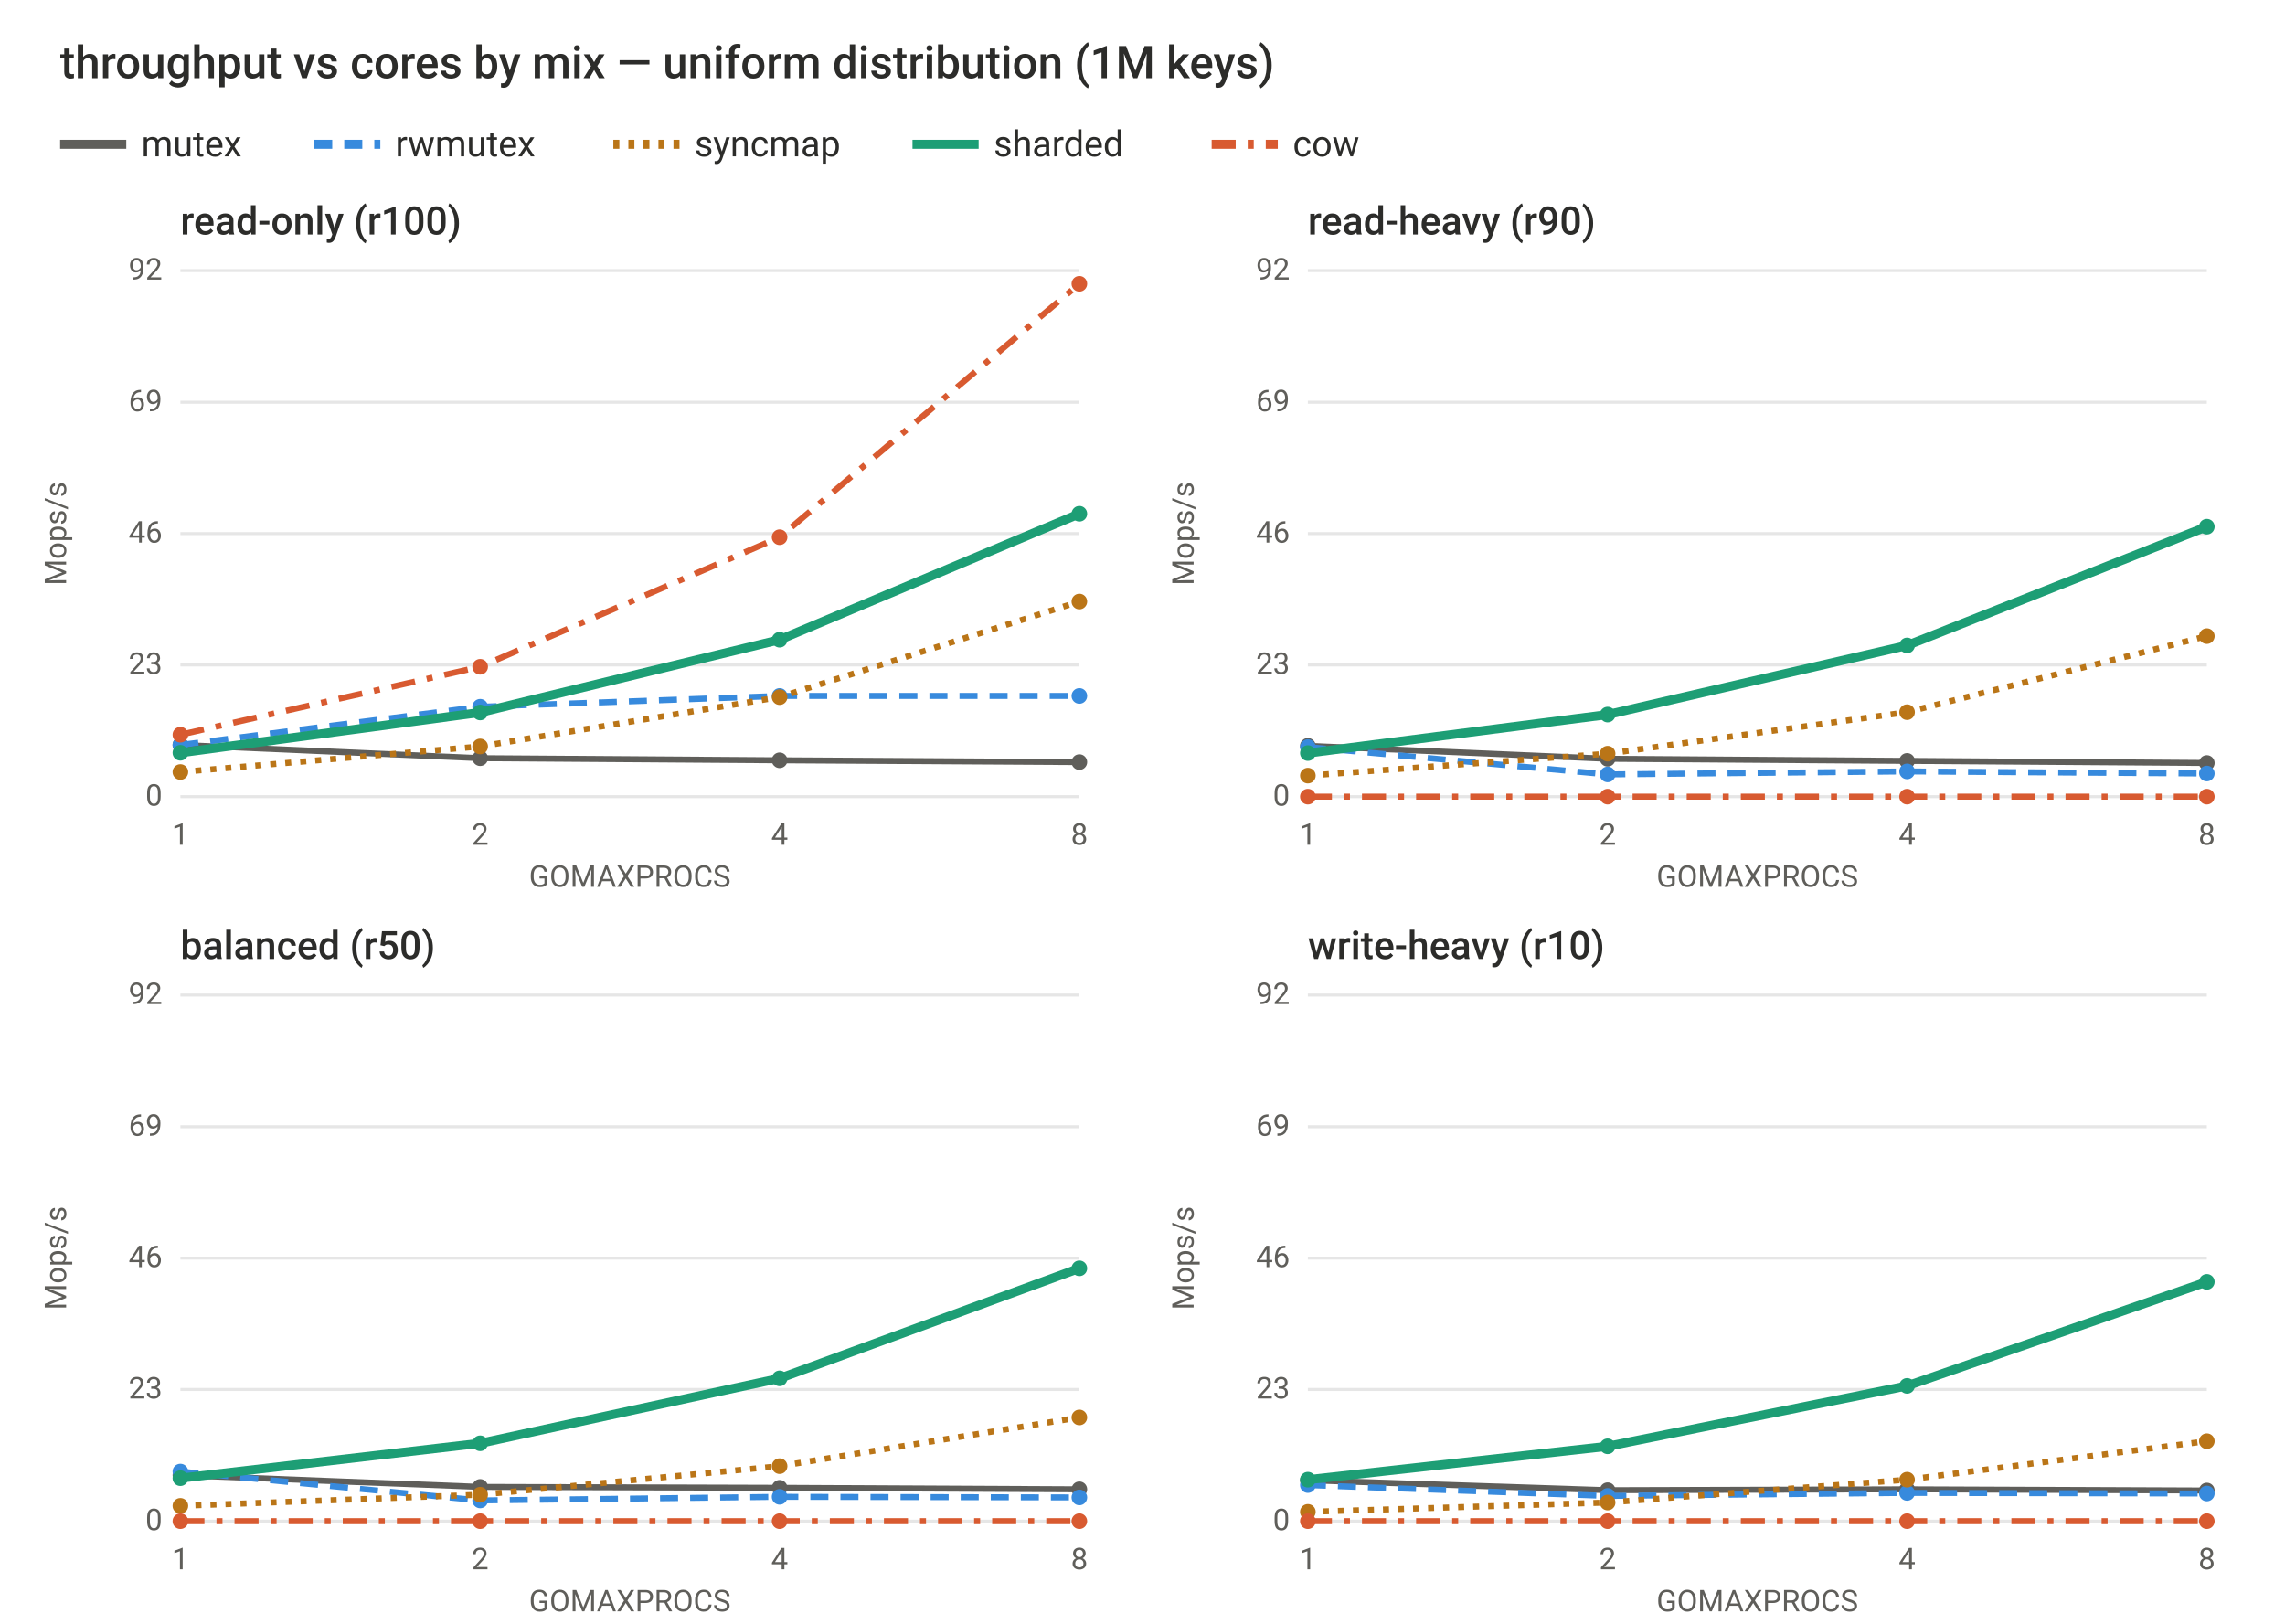
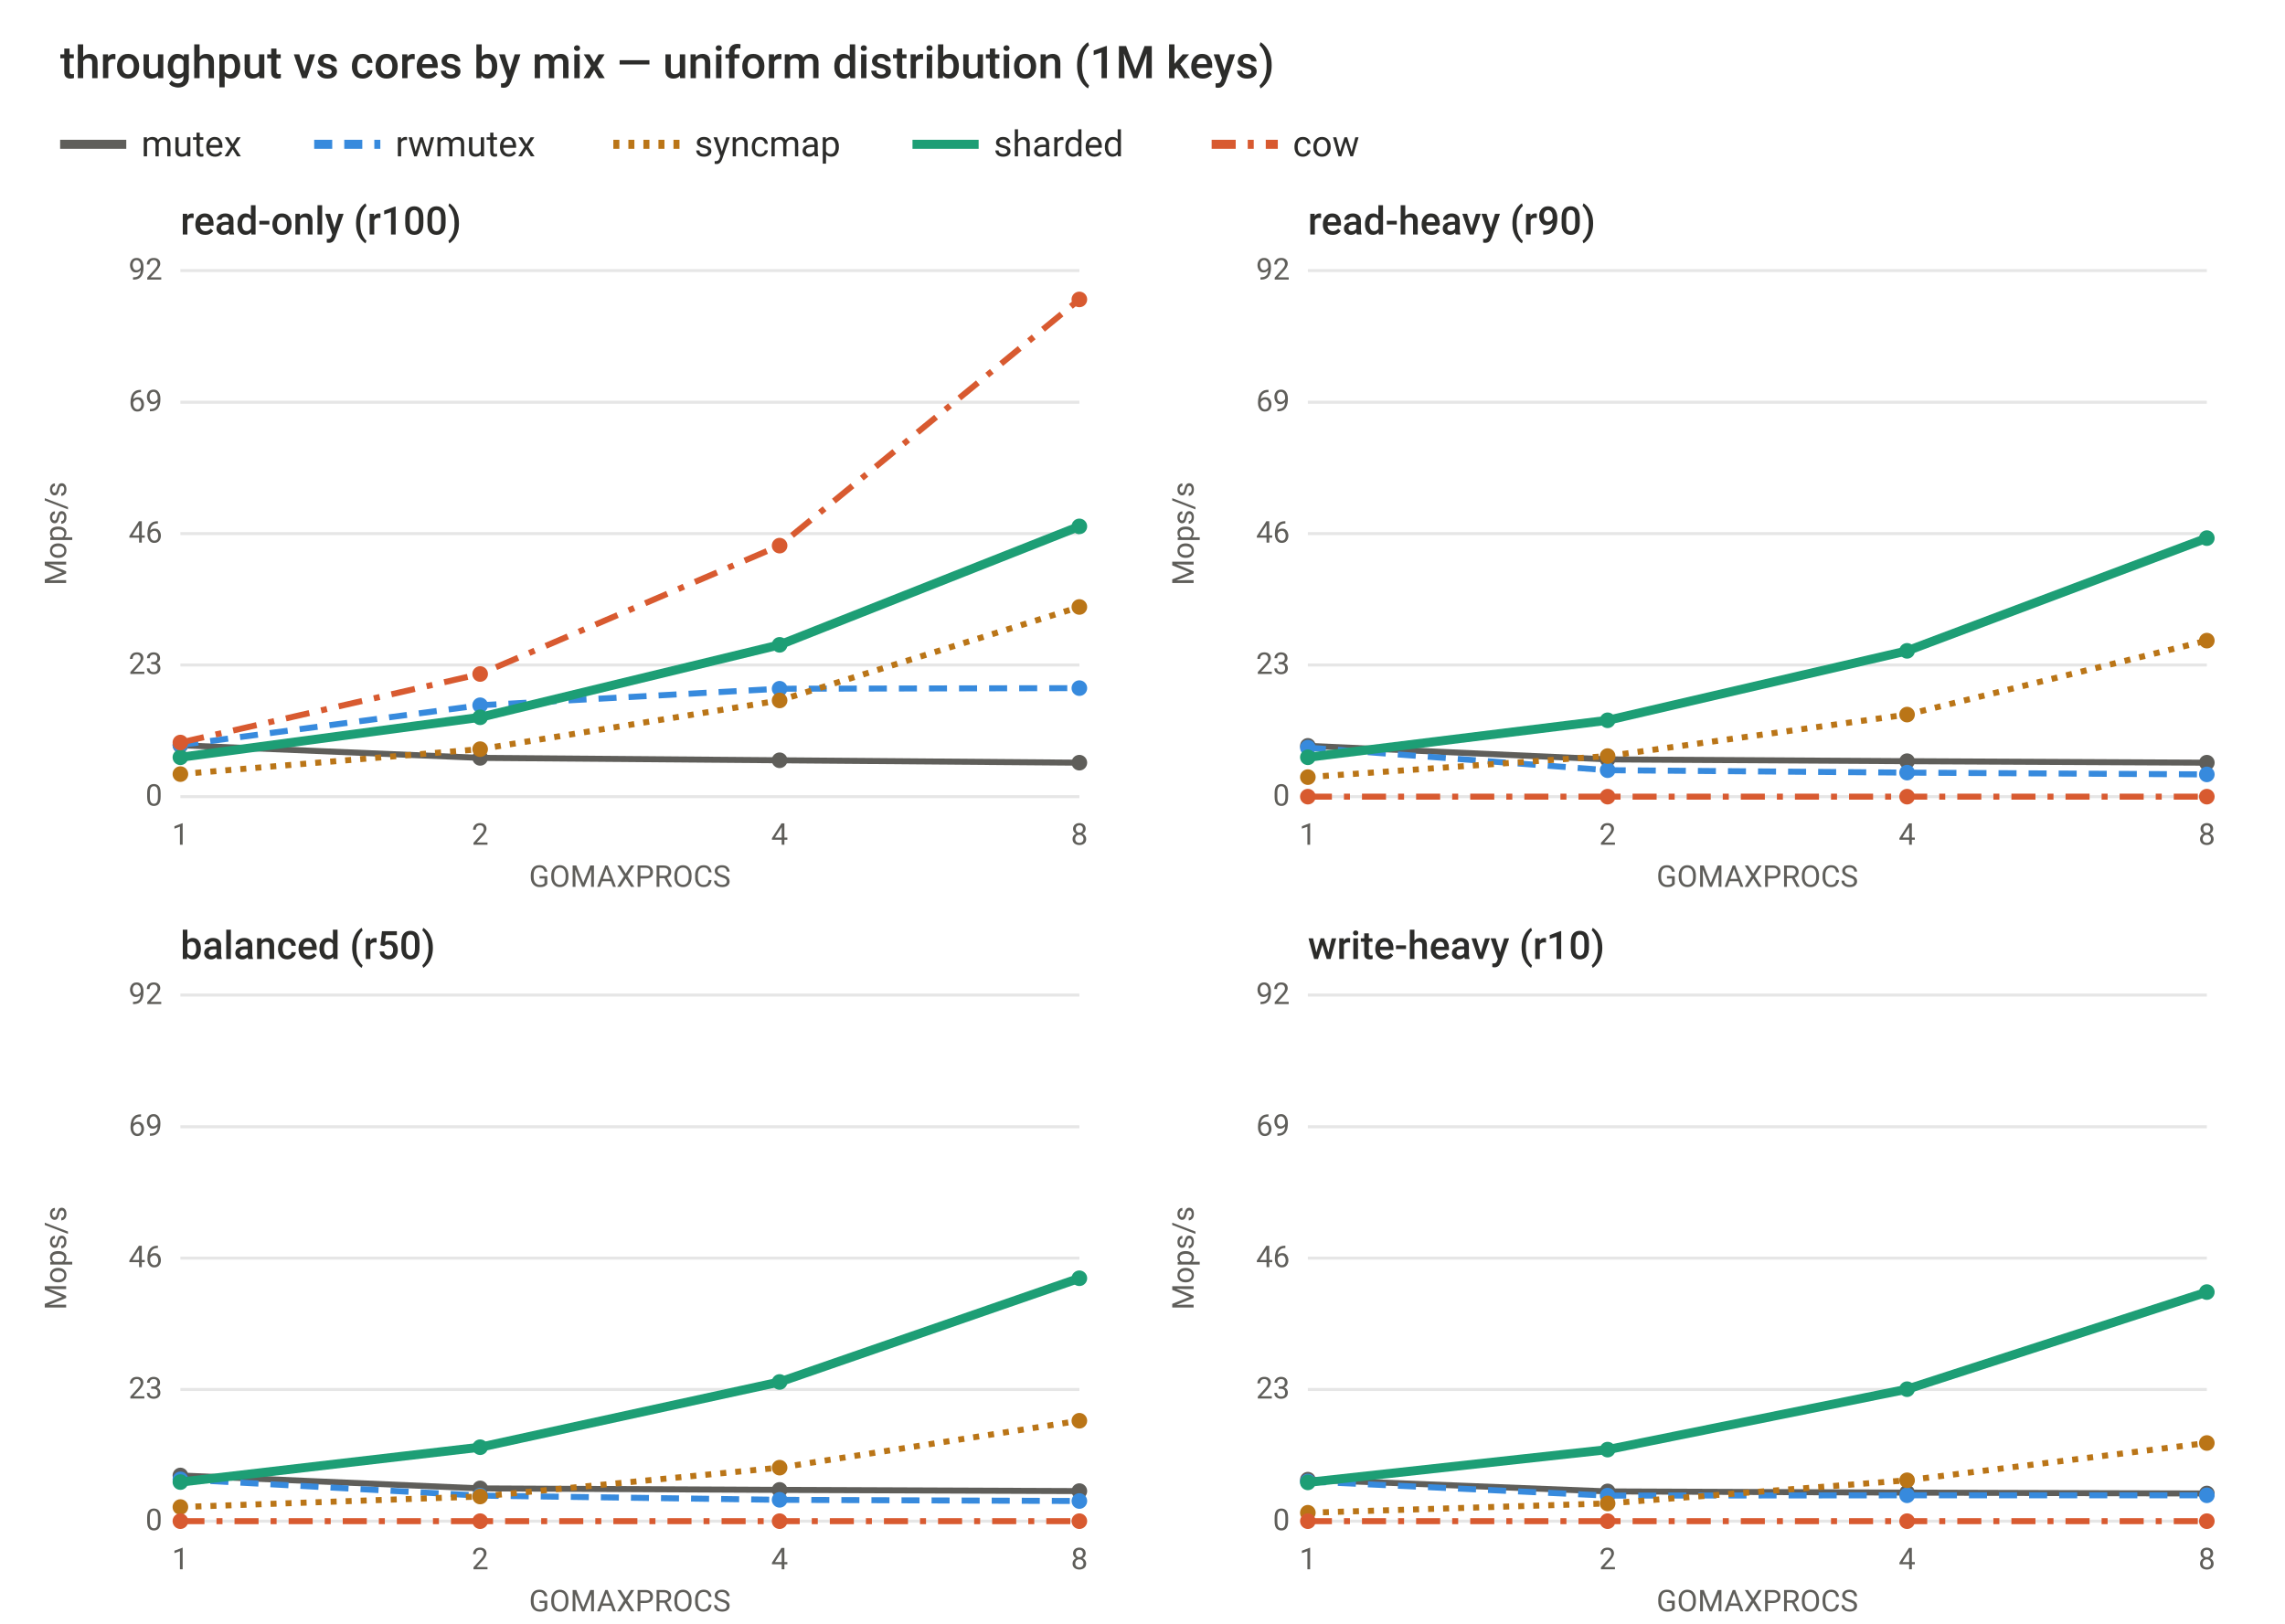
<svg xmlns="http://www.w3.org/2000/svg" viewBox="0 0 760 540" width="760" height="540" font-family="-apple-system,Segoe UI,Roboto,sans-serif" role="img">
  <text x="20" y="26" font-size="15" font-weight="500" fill="#2C2C2A">throughput vs cores by mix — uniform distribution (1M keys)</text>
  <line x1="20.0" y1="48.0" x2="42.0" y2="48.0" stroke="#5F5E5A" stroke-width="3" />
  <text x="47.0" y="52.0" font-size="12" fill="#2C2C2A">mutex</text>
  <line x1="104.5" y1="48.0" x2="126.5" y2="48.0" stroke="#378ADD" stroke-width="3" stroke-dasharray="6,4" />
  <text x="131.5" y="52.0" font-size="12" fill="#2C2C2A">rwmutex</text>
  <line x1="204.0" y1="48.0" x2="226.0" y2="48.0" stroke="#BA7517" stroke-width="3" stroke-dasharray="2,3" />
  <text x="231.0" y="52.0" font-size="12" fill="#2C2C2A">syncmap</text>
  <line x1="303.5" y1="48.0" x2="325.5" y2="48.0" stroke="#1D9E75" stroke-width="3" />
  <text x="330.5" y="52.0" font-size="12" fill="#2C2C2A">sharded</text>
  <line x1="403.0" y1="48.0" x2="425.0" y2="48.0" stroke="#D85A30" stroke-width="3" stroke-dasharray="8,4,2,4" />
  <text x="430.0" y="52.0" font-size="12" fill="#2C2C2A">cow</text>
  <text x="60.0" y="78.0" font-size="13" font-weight="500" fill="#2C2C2A">read-only (r100)</text>
  <line x1="60.0" y1="265.0" x2="359.0" y2="265.0" stroke="rgba(120,120,120,0.18)" stroke-width="1" />
  <text x="54.0" y="268.0" font-size="10" fill="#5F5E5A" text-anchor="end">0</text>
  <line x1="60.0" y1="221.2" x2="359.0" y2="221.2" stroke="rgba(120,120,120,0.18)" stroke-width="1" />
  <text x="54.0" y="224.2" font-size="10" fill="#5F5E5A" text-anchor="end">23</text>
  <line x1="60.0" y1="177.5" x2="359.0" y2="177.5" stroke="rgba(120,120,120,0.18)" stroke-width="1" />
  <text x="54.0" y="180.5" font-size="10" fill="#5F5E5A" text-anchor="end">46</text>
  <line x1="60.0" y1="133.8" x2="359.0" y2="133.8" stroke="rgba(120,120,120,0.18)" stroke-width="1" />
  <text x="54.0" y="136.8" font-size="10" fill="#5F5E5A" text-anchor="end">69</text>
  <line x1="60.0" y1="90.0" x2="359.0" y2="90.0" stroke="rgba(120,120,120,0.18)" stroke-width="1" />
  <text x="54.0" y="93.0" font-size="10" fill="#5F5E5A" text-anchor="end">92</text>
  <text x="60.0" y="281.0" font-size="10" fill="#5F5E5A" text-anchor="middle">1</text>
  <text x="159.7" y="281.0" font-size="10" fill="#5F5E5A" text-anchor="middle">2</text>
  <text x="259.3" y="281.0" font-size="10" fill="#5F5E5A" text-anchor="middle">4</text>
  <text x="359.0" y="281.0" font-size="10" fill="#5F5E5A" text-anchor="middle">8</text>
  <text x="209.5" y="295.0" font-size="10" fill="#5F5E5A" text-anchor="middle">GOMAXPROCS</text>
  <text x="22.0" y="177.5" font-size="10" fill="#5F5E5A" text-anchor="middle" transform="rotate(-90 22.0 177.5)">Mops/s</text>
-   <polyline points="60.0,247.8 159.7,252.2 259.3,252.9 359.0,253.5" fill="none" stroke="#5F5E5A" stroke-width="2.0" />
-   <circle cx="60.0" cy="247.8" r="2.6" fill="#5F5E5A" />
-   <circle cx="159.7" cy="252.2" r="2.6" fill="#5F5E5A" />
+   <polyline points="60.0,247.9 159.7,252.1 259.3,252.9 359.0,253.7" fill="none" stroke="#5F5E5A" stroke-width="2.0" />
+   <circle cx="60.0" cy="247.9" r="2.6" fill="#5F5E5A" />
+   <circle cx="159.7" cy="252.1" r="2.6" fill="#5F5E5A" />
  <circle cx="259.3" cy="252.9" r="2.6" fill="#5F5E5A" />
-   <circle cx="359.0" cy="253.5" r="2.6" fill="#5F5E5A" />
-   <polyline points="60.0,247.8 159.7,235.1 259.3,231.5 359.0,231.5" fill="none" stroke="#378ADD" stroke-width="2.0" stroke-dasharray="6,4" />
+   <circle cx="359.0" cy="253.7" r="2.6" fill="#5F5E5A" />
+   <polyline points="60.0,247.8 159.7,234.6 259.3,229.1 359.0,228.9" fill="none" stroke="#378ADD" stroke-width="2.0" stroke-dasharray="6,4" />
  <circle cx="60.0" cy="247.8" r="2.6" fill="#378ADD" />
-   <circle cx="159.7" cy="235.1" r="2.6" fill="#378ADD" />
-   <circle cx="259.3" cy="231.5" r="2.6" fill="#378ADD" />
-   <circle cx="359.0" cy="231.5" r="2.6" fill="#378ADD" />
-   <polyline points="60.0,256.8 159.7,248.3 259.3,231.9 359.0,200.1" fill="none" stroke="#BA7517" stroke-width="2.0" stroke-dasharray="2,3" />
-   <circle cx="60.0" cy="256.8" r="2.6" fill="#BA7517" />
-   <circle cx="159.7" cy="248.3" r="2.6" fill="#BA7517" />
-   <circle cx="259.3" cy="231.9" r="2.6" fill="#BA7517" />
-   <circle cx="359.0" cy="200.1" r="2.6" fill="#BA7517" />
-   <polyline points="60.0,250.4 159.7,237.0 259.3,212.8 359.0,170.9" fill="none" stroke="#1D9E75" stroke-width="3.0" />
-   <circle cx="60.0" cy="250.4" r="2.6" fill="#1D9E75" />
-   <circle cx="159.7" cy="237.0" r="2.6" fill="#1D9E75" />
-   <circle cx="259.3" cy="212.8" r="2.6" fill="#1D9E75" />
-   <circle cx="359.0" cy="170.9" r="2.6" fill="#1D9E75" />
-   <polyline points="60.0,244.4 159.7,221.8 259.3,178.7 359.0,94.4" fill="none" stroke="#D85A30" stroke-width="2.0" stroke-dasharray="8,4,2,4" />
-   <circle cx="60.0" cy="244.4" r="2.6" fill="#D85A30" />
-   <circle cx="159.7" cy="221.8" r="2.6" fill="#D85A30" />
-   <circle cx="259.3" cy="178.7" r="2.6" fill="#D85A30" />
-   <circle cx="359.0" cy="94.4" r="2.6" fill="#D85A30" />
+   <circle cx="159.7" cy="234.6" r="2.6" fill="#378ADD" />
+   <circle cx="259.3" cy="229.1" r="2.6" fill="#378ADD" />
+   <circle cx="359.0" cy="228.9" r="2.6" fill="#378ADD" />
+   <polyline points="60.0,257.5 159.7,249.2 259.3,233.0 359.0,201.9" fill="none" stroke="#BA7517" stroke-width="2.0" stroke-dasharray="2,3" />
+   <circle cx="60.0" cy="257.5" r="2.6" fill="#BA7517" />
+   <circle cx="159.7" cy="249.2" r="2.6" fill="#BA7517" />
+   <circle cx="259.3" cy="233.0" r="2.6" fill="#BA7517" />
+   <circle cx="359.0" cy="201.9" r="2.6" fill="#BA7517" />
+   <polyline points="60.0,251.9 159.7,238.6 259.3,214.5 359.0,175.1" fill="none" stroke="#1D9E75" stroke-width="3.0" />
+   <circle cx="60.0" cy="251.9" r="2.6" fill="#1D9E75" />
+   <circle cx="159.7" cy="238.6" r="2.6" fill="#1D9E75" />
+   <circle cx="259.3" cy="214.5" r="2.6" fill="#1D9E75" />
+   <circle cx="359.0" cy="175.1" r="2.6" fill="#1D9E75" />
+   <polyline points="60.0,247.0 159.7,224.2 259.3,181.5 359.0,99.6" fill="none" stroke="#D85A30" stroke-width="2.0" stroke-dasharray="8,4,2,4" />
+   <circle cx="60.0" cy="247.0" r="2.6" fill="#D85A30" />
+   <circle cx="159.7" cy="224.2" r="2.6" fill="#D85A30" />
+   <circle cx="259.3" cy="181.5" r="2.6" fill="#D85A30" />
+   <circle cx="359.0" cy="99.6" r="2.6" fill="#D85A30" />
  <text x="435.0" y="78.0" font-size="13" font-weight="500" fill="#2C2C2A">read-heavy (r90)</text>
  <line x1="435.0" y1="265.0" x2="734.0" y2="265.0" stroke="rgba(120,120,120,0.18)" stroke-width="1" />
  <text x="429.0" y="268.0" font-size="10" fill="#5F5E5A" text-anchor="end">0</text>
  <line x1="435.0" y1="221.2" x2="734.0" y2="221.2" stroke="rgba(120,120,120,0.18)" stroke-width="1" />
  <text x="429.0" y="224.2" font-size="10" fill="#5F5E5A" text-anchor="end">23</text>
  <line x1="435.0" y1="177.5" x2="734.0" y2="177.5" stroke="rgba(120,120,120,0.18)" stroke-width="1" />
  <text x="429.0" y="180.5" font-size="10" fill="#5F5E5A" text-anchor="end">46</text>
  <line x1="435.0" y1="133.8" x2="734.0" y2="133.8" stroke="rgba(120,120,120,0.18)" stroke-width="1" />
  <text x="429.0" y="136.8" font-size="10" fill="#5F5E5A" text-anchor="end">69</text>
  <line x1="435.0" y1="90.0" x2="734.0" y2="90.0" stroke="rgba(120,120,120,0.18)" stroke-width="1" />
  <text x="429.0" y="93.0" font-size="10" fill="#5F5E5A" text-anchor="end">92</text>
  <text x="435.0" y="281.0" font-size="10" fill="#5F5E5A" text-anchor="middle">1</text>
  <text x="534.7" y="281.0" font-size="10" fill="#5F5E5A" text-anchor="middle">2</text>
  <text x="634.3" y="281.0" font-size="10" fill="#5F5E5A" text-anchor="middle">4</text>
  <text x="734.0" y="281.0" font-size="10" fill="#5F5E5A" text-anchor="middle">8</text>
  <text x="584.5" y="295.0" font-size="10" fill="#5F5E5A" text-anchor="middle">GOMAXPROCS</text>
  <text x="397.0" y="177.5" font-size="10" fill="#5F5E5A" text-anchor="middle" transform="rotate(-90 397.0 177.5)">Mops/s</text>
-   <polyline points="435.0,248.1 534.7,252.4 634.3,253.1 734.0,253.8" fill="none" stroke="#5F5E5A" stroke-width="2.0" />
+   <polyline points="435.0,248.1 534.7,252.6 634.3,253.2 734.0,253.7" fill="none" stroke="#5F5E5A" stroke-width="2.0" />
  <circle cx="435.0" cy="248.1" r="2.6" fill="#5F5E5A" />
-   <circle cx="534.7" cy="252.4" r="2.6" fill="#5F5E5A" />
-   <circle cx="634.3" cy="253.1" r="2.6" fill="#5F5E5A" />
-   <circle cx="734.0" cy="253.8" r="2.6" fill="#5F5E5A" />
-   <polyline points="435.0,248.5 534.7,257.6 634.3,256.6 734.0,257.3" fill="none" stroke="#378ADD" stroke-width="2.0" stroke-dasharray="6,4" />
-   <circle cx="435.0" cy="248.5" r="2.6" fill="#378ADD" />
-   <circle cx="534.7" cy="257.6" r="2.6" fill="#378ADD" />
-   <circle cx="634.3" cy="256.6" r="2.6" fill="#378ADD" />
-   <circle cx="734.0" cy="257.3" r="2.6" fill="#378ADD" />
-   <polyline points="435.0,258.0 534.7,250.7 634.3,236.9 734.0,211.6" fill="none" stroke="#BA7517" stroke-width="2.0" stroke-dasharray="2,3" />
-   <circle cx="435.0" cy="258.0" r="2.6" fill="#BA7517" />
-   <circle cx="534.7" cy="250.7" r="2.6" fill="#BA7517" />
-   <circle cx="634.3" cy="236.9" r="2.6" fill="#BA7517" />
-   <circle cx="734.0" cy="211.6" r="2.6" fill="#BA7517" />
-   <polyline points="435.0,250.5 534.7,237.7 634.3,214.7 734.0,175.2" fill="none" stroke="#1D9E75" stroke-width="3.0" />
-   <circle cx="435.0" cy="250.5" r="2.6" fill="#1D9E75" />
-   <circle cx="534.7" cy="237.7" r="2.6" fill="#1D9E75" />
-   <circle cx="634.3" cy="214.7" r="2.6" fill="#1D9E75" />
-   <circle cx="734.0" cy="175.2" r="2.6" fill="#1D9E75" />
+   <circle cx="534.7" cy="252.6" r="2.6" fill="#5F5E5A" />
+   <circle cx="634.3" cy="253.2" r="2.6" fill="#5F5E5A" />
+   <circle cx="734.0" cy="253.7" r="2.6" fill="#5F5E5A" />
+   <polyline points="435.0,248.7 534.7,256.2 634.3,257.0 734.0,257.6" fill="none" stroke="#378ADD" stroke-width="2.0" stroke-dasharray="6,4" />
+   <circle cx="435.0" cy="248.7" r="2.6" fill="#378ADD" />
+   <circle cx="534.7" cy="256.2" r="2.6" fill="#378ADD" />
+   <circle cx="634.3" cy="257.0" r="2.6" fill="#378ADD" />
+   <circle cx="734.0" cy="257.6" r="2.6" fill="#378ADD" />
+   <polyline points="435.0,258.5 534.7,251.5 634.3,237.7 734.0,213.1" fill="none" stroke="#BA7517" stroke-width="2.0" stroke-dasharray="2,3" />
+   <circle cx="435.0" cy="258.5" r="2.6" fill="#BA7517" />
+   <circle cx="534.7" cy="251.5" r="2.6" fill="#BA7517" />
+   <circle cx="634.3" cy="237.7" r="2.6" fill="#BA7517" />
+   <circle cx="734.0" cy="213.1" r="2.6" fill="#BA7517" />
+   <polyline points="435.0,251.9 534.7,239.6 634.3,216.5 734.0,179.0" fill="none" stroke="#1D9E75" stroke-width="3.0" />
+   <circle cx="435.0" cy="251.9" r="2.6" fill="#1D9E75" />
+   <circle cx="534.7" cy="239.6" r="2.6" fill="#1D9E75" />
+   <circle cx="634.3" cy="216.5" r="2.6" fill="#1D9E75" />
+   <circle cx="734.0" cy="179.0" r="2.6" fill="#1D9E75" />
  <polyline points="435.0,265.0 534.7,265.0 634.3,265.0 734.0,265.0" fill="none" stroke="#D85A30" stroke-width="2.0" stroke-dasharray="8,4,2,4" />
  <circle cx="435.0" cy="265.0" r="2.6" fill="#D85A30" />
  <circle cx="534.7" cy="265.0" r="2.6" fill="#D85A30" />
  <circle cx="634.3" cy="265.0" r="2.6" fill="#D85A30" />
  <circle cx="734.0" cy="265.0" r="2.6" fill="#D85A30" />
  <text x="60.0" y="319.0" font-size="13" font-weight="500" fill="#2C2C2A">balanced (r50)</text>
  <line x1="60.0" y1="506.0" x2="359.0" y2="506.0" stroke="rgba(120,120,120,0.18)" stroke-width="1" />
  <text x="54.0" y="509.0" font-size="10" fill="#5F5E5A" text-anchor="end">0</text>
  <line x1="60.0" y1="462.2" x2="359.0" y2="462.2" stroke="rgba(120,120,120,0.18)" stroke-width="1" />
  <text x="54.0" y="465.2" font-size="10" fill="#5F5E5A" text-anchor="end">23</text>
  <line x1="60.0" y1="418.5" x2="359.0" y2="418.5" stroke="rgba(120,120,120,0.18)" stroke-width="1" />
  <text x="54.0" y="421.5" font-size="10" fill="#5F5E5A" text-anchor="end">46</text>
  <line x1="60.0" y1="374.8" x2="359.0" y2="374.8" stroke="rgba(120,120,120,0.18)" stroke-width="1" />
  <text x="54.0" y="377.8" font-size="10" fill="#5F5E5A" text-anchor="end">69</text>
  <line x1="60.0" y1="331.0" x2="359.0" y2="331.0" stroke="rgba(120,120,120,0.18)" stroke-width="1" />
  <text x="54.0" y="334.0" font-size="10" fill="#5F5E5A" text-anchor="end">92</text>
  <text x="60.0" y="522.0" font-size="10" fill="#5F5E5A" text-anchor="middle">1</text>
  <text x="159.7" y="522.0" font-size="10" fill="#5F5E5A" text-anchor="middle">2</text>
  <text x="259.3" y="522.0" font-size="10" fill="#5F5E5A" text-anchor="middle">4</text>
  <text x="359.0" y="522.0" font-size="10" fill="#5F5E5A" text-anchor="middle">8</text>
  <text x="209.5" y="536.0" font-size="10" fill="#5F5E5A" text-anchor="middle">GOMAXPROCS</text>
  <text x="22.0" y="418.5" font-size="10" fill="#5F5E5A" text-anchor="middle" transform="rotate(-90 22.0 418.5)">Mops/s</text>
-   <polyline points="60.0,490.7 159.7,494.6 259.3,494.9 359.0,495.4" fill="none" stroke="#5F5E5A" stroke-width="2.0" />
-   <circle cx="60.0" cy="490.7" r="2.6" fill="#5F5E5A" />
-   <circle cx="159.7" cy="494.6" r="2.6" fill="#5F5E5A" />
-   <circle cx="259.3" cy="494.9" r="2.6" fill="#5F5E5A" />
-   <circle cx="359.0" cy="495.4" r="2.6" fill="#5F5E5A" />
-   <polyline points="60.0,489.5 159.7,499.1 259.3,497.9 359.0,498.1" fill="none" stroke="#378ADD" stroke-width="2.0" stroke-dasharray="6,4" />
-   <circle cx="60.0" cy="489.5" r="2.6" fill="#378ADD" />
-   <circle cx="159.7" cy="499.1" r="2.6" fill="#378ADD" />
-   <circle cx="259.3" cy="497.9" r="2.6" fill="#378ADD" />
-   <circle cx="359.0" cy="498.1" r="2.6" fill="#378ADD" />
-   <polyline points="60.0,500.9 159.7,497.2 259.3,487.7 359.0,471.5" fill="none" stroke="#BA7517" stroke-width="2.0" stroke-dasharray="2,3" />
-   <circle cx="60.0" cy="500.9" r="2.6" fill="#BA7517" />
-   <circle cx="159.7" cy="497.2" r="2.6" fill="#BA7517" />
-   <circle cx="259.3" cy="487.7" r="2.6" fill="#BA7517" />
-   <circle cx="359.0" cy="471.5" r="2.6" fill="#BA7517" />
-   <polyline points="60.0,491.7 159.7,480.1 259.3,458.5 359.0,421.9" fill="none" stroke="#1D9E75" stroke-width="3.0" />
-   <circle cx="60.0" cy="491.7" r="2.6" fill="#1D9E75" />
-   <circle cx="159.7" cy="480.1" r="2.6" fill="#1D9E75" />
-   <circle cx="259.3" cy="458.5" r="2.6" fill="#1D9E75" />
-   <circle cx="359.0" cy="421.9" r="2.6" fill="#1D9E75" />
+   <polyline points="60.0,490.8 159.7,495.1 259.3,495.6 359.0,496.0" fill="none" stroke="#5F5E5A" stroke-width="2.0" />
+   <circle cx="60.0" cy="490.8" r="2.6" fill="#5F5E5A" />
+   <circle cx="159.7" cy="495.1" r="2.6" fill="#5F5E5A" />
+   <circle cx="259.3" cy="495.6" r="2.6" fill="#5F5E5A" />
+   <circle cx="359.0" cy="496.0" r="2.6" fill="#5F5E5A" />
+   <polyline points="60.0,492.1 159.7,497.5 259.3,498.9 359.0,499.3" fill="none" stroke="#378ADD" stroke-width="2.0" stroke-dasharray="6,4" />
+   <circle cx="60.0" cy="492.1" r="2.6" fill="#378ADD" />
+   <circle cx="159.7" cy="497.5" r="2.6" fill="#378ADD" />
+   <circle cx="259.3" cy="498.9" r="2.6" fill="#378ADD" />
+   <circle cx="359.0" cy="499.3" r="2.6" fill="#378ADD" />
+   <polyline points="60.0,501.3 159.7,497.8 259.3,488.2 359.0,472.6" fill="none" stroke="#BA7517" stroke-width="2.0" stroke-dasharray="2,3" />
+   <circle cx="60.0" cy="501.3" r="2.6" fill="#BA7517" />
+   <circle cx="159.7" cy="497.8" r="2.6" fill="#BA7517" />
+   <circle cx="259.3" cy="488.2" r="2.6" fill="#BA7517" />
+   <circle cx="359.0" cy="472.6" r="2.6" fill="#BA7517" />
+   <polyline points="60.0,493.0 159.7,481.4 259.3,459.7 359.0,425.2" fill="none" stroke="#1D9E75" stroke-width="3.0" />
+   <circle cx="60.0" cy="493.0" r="2.6" fill="#1D9E75" />
+   <circle cx="159.7" cy="481.4" r="2.6" fill="#1D9E75" />
+   <circle cx="259.3" cy="459.7" r="2.6" fill="#1D9E75" />
+   <circle cx="359.0" cy="425.2" r="2.6" fill="#1D9E75" />
  <polyline points="60.0,506.0 159.7,506.0 259.3,506.0 359.0,506.0" fill="none" stroke="#D85A30" stroke-width="2.0" stroke-dasharray="8,4,2,4" />
  <circle cx="60.0" cy="506.0" r="2.6" fill="#D85A30" />
  <circle cx="159.7" cy="506.0" r="2.6" fill="#D85A30" />
  <circle cx="259.3" cy="506.0" r="2.6" fill="#D85A30" />
  <circle cx="359.0" cy="506.0" r="2.6" fill="#D85A30" />
  <text x="435.0" y="319.0" font-size="13" font-weight="500" fill="#2C2C2A">write-heavy (r10)</text>
  <line x1="435.0" y1="506.0" x2="734.0" y2="506.0" stroke="rgba(120,120,120,0.18)" stroke-width="1" />
  <text x="429.0" y="509.0" font-size="10" fill="#5F5E5A" text-anchor="end">0</text>
  <line x1="435.0" y1="462.2" x2="734.0" y2="462.2" stroke="rgba(120,120,120,0.18)" stroke-width="1" />
  <text x="429.0" y="465.2" font-size="10" fill="#5F5E5A" text-anchor="end">23</text>
  <line x1="435.0" y1="418.5" x2="734.0" y2="418.5" stroke="rgba(120,120,120,0.18)" stroke-width="1" />
  <text x="429.0" y="421.5" font-size="10" fill="#5F5E5A" text-anchor="end">46</text>
  <line x1="435.0" y1="374.8" x2="734.0" y2="374.8" stroke="rgba(120,120,120,0.18)" stroke-width="1" />
  <text x="429.0" y="377.8" font-size="10" fill="#5F5E5A" text-anchor="end">69</text>
  <line x1="435.0" y1="331.0" x2="734.0" y2="331.0" stroke="rgba(120,120,120,0.18)" stroke-width="1" />
  <text x="429.0" y="334.0" font-size="10" fill="#5F5E5A" text-anchor="end">92</text>
  <text x="435.0" y="522.0" font-size="10" fill="#5F5E5A" text-anchor="middle">1</text>
  <text x="534.7" y="522.0" font-size="10" fill="#5F5E5A" text-anchor="middle">2</text>
  <text x="634.3" y="522.0" font-size="10" fill="#5F5E5A" text-anchor="middle">4</text>
  <text x="734.0" y="522.0" font-size="10" fill="#5F5E5A" text-anchor="middle">8</text>
  <text x="584.5" y="536.0" font-size="10" fill="#5F5E5A" text-anchor="middle">GOMAXPROCS</text>
  <text x="397.0" y="418.5" font-size="10" fill="#5F5E5A" text-anchor="middle" transform="rotate(-90 397.0 418.5)">Mops/s</text>
-   <polyline points="435.0,492.4 534.7,495.7 634.3,495.4 734.0,495.8" fill="none" stroke="#5F5E5A" stroke-width="2.0" />
-   <circle cx="435.0" cy="492.4" r="2.6" fill="#5F5E5A" />
-   <circle cx="534.7" cy="495.7" r="2.6" fill="#5F5E5A" />
-   <circle cx="634.3" cy="495.4" r="2.6" fill="#5F5E5A" />
-   <circle cx="734.0" cy="495.8" r="2.6" fill="#5F5E5A" />
-   <polyline points="435.0,494.0 534.7,497.6 634.3,496.6 734.0,496.8" fill="none" stroke="#378ADD" stroke-width="2.0" stroke-dasharray="6,4" />
-   <circle cx="435.0" cy="494.0" r="2.6" fill="#378ADD" />
-   <circle cx="534.7" cy="497.6" r="2.6" fill="#378ADD" />
-   <circle cx="634.3" cy="496.6" r="2.6" fill="#378ADD" />
-   <circle cx="734.0" cy="496.8" r="2.6" fill="#378ADD" />
-   <polyline points="435.0,502.9 534.7,499.8 634.3,492.2 734.0,479.4" fill="none" stroke="#BA7517" stroke-width="2.0" stroke-dasharray="2,3" />
-   <circle cx="435.0" cy="502.9" r="2.6" fill="#BA7517" />
-   <circle cx="534.7" cy="499.8" r="2.6" fill="#BA7517" />
-   <circle cx="634.3" cy="492.2" r="2.6" fill="#BA7517" />
-   <circle cx="734.0" cy="479.4" r="2.6" fill="#BA7517" />
-   <polyline points="435.0,492.2 534.7,481.1 634.3,461.0 734.0,426.4" fill="none" stroke="#1D9E75" stroke-width="3.0" />
-   <circle cx="435.0" cy="492.2" r="2.6" fill="#1D9E75" />
-   <circle cx="534.7" cy="481.1" r="2.6" fill="#1D9E75" />
-   <circle cx="634.3" cy="461.0" r="2.6" fill="#1D9E75" />
-   <circle cx="734.0" cy="426.4" r="2.6" fill="#1D9E75" />
+   <polyline points="435.0,492.2 534.7,496.1 634.3,496.5 734.0,496.8" fill="none" stroke="#5F5E5A" stroke-width="2.0" />
+   <circle cx="435.0" cy="492.2" r="2.6" fill="#5F5E5A" />
+   <circle cx="534.7" cy="496.1" r="2.6" fill="#5F5E5A" />
+   <circle cx="634.3" cy="496.5" r="2.6" fill="#5F5E5A" />
+   <circle cx="734.0" cy="496.8" r="2.6" fill="#5F5E5A" />
+   <polyline points="435.0,492.8 534.7,497.5 634.3,497.4 734.0,497.4" fill="none" stroke="#378ADD" stroke-width="2.0" stroke-dasharray="6,4" />
+   <circle cx="435.0" cy="492.8" r="2.6" fill="#378ADD" />
+   <circle cx="534.7" cy="497.5" r="2.6" fill="#378ADD" />
+   <circle cx="634.3" cy="497.4" r="2.6" fill="#378ADD" />
+   <circle cx="734.0" cy="497.4" r="2.6" fill="#378ADD" />
+   <polyline points="435.0,503.2 534.7,500.1 634.3,492.4 734.0,480.0" fill="none" stroke="#BA7517" stroke-width="2.0" stroke-dasharray="2,3" />
+   <circle cx="435.0" cy="503.2" r="2.6" fill="#BA7517" />
+   <circle cx="534.7" cy="500.1" r="2.6" fill="#BA7517" />
+   <circle cx="634.3" cy="492.4" r="2.6" fill="#BA7517" />
+   <circle cx="734.0" cy="480.0" r="2.6" fill="#BA7517" />
+   <polyline points="435.0,493.1 534.7,482.2 634.3,462.1 734.0,429.8" fill="none" stroke="#1D9E75" stroke-width="3.0" />
+   <circle cx="435.0" cy="493.1" r="2.6" fill="#1D9E75" />
+   <circle cx="534.7" cy="482.2" r="2.6" fill="#1D9E75" />
+   <circle cx="634.3" cy="462.1" r="2.6" fill="#1D9E75" />
+   <circle cx="734.0" cy="429.8" r="2.6" fill="#1D9E75" />
  <polyline points="435.0,506.0 534.7,506.0 634.3,506.0 734.0,506.0" fill="none" stroke="#D85A30" stroke-width="2.0" stroke-dasharray="8,4,2,4" />
  <circle cx="435.0" cy="506.0" r="2.6" fill="#D85A30" />
  <circle cx="534.7" cy="506.0" r="2.6" fill="#D85A30" />
  <circle cx="634.3" cy="506.0" r="2.6" fill="#D85A30" />
  <circle cx="734.0" cy="506.0" r="2.6" fill="#D85A30" />
</svg>
